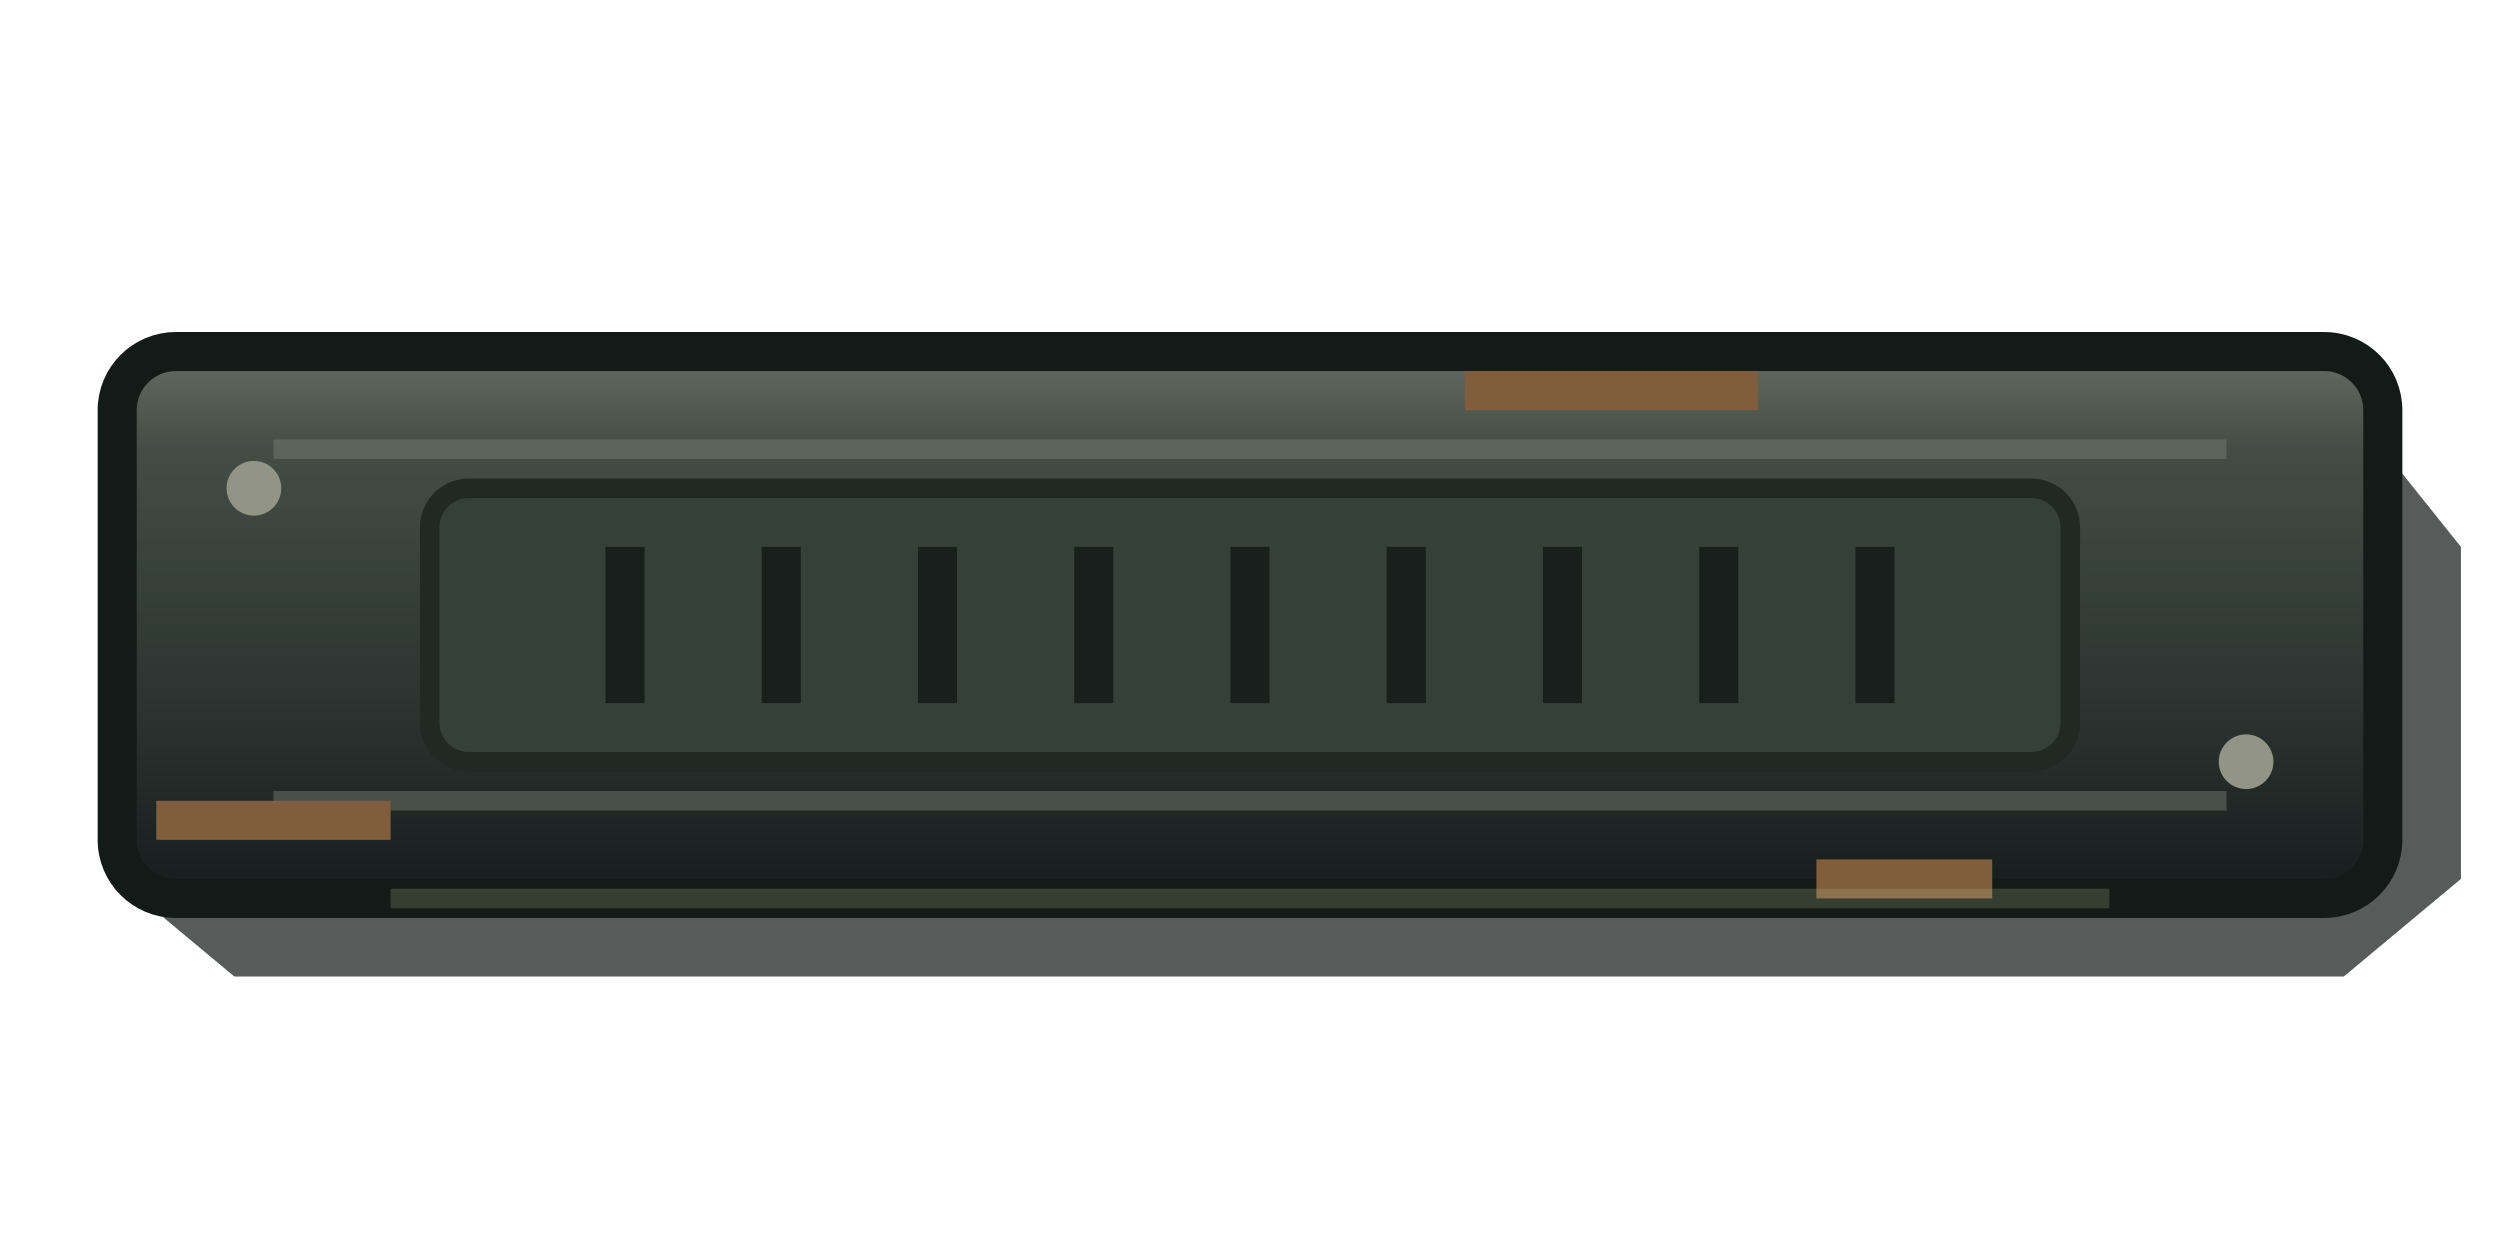
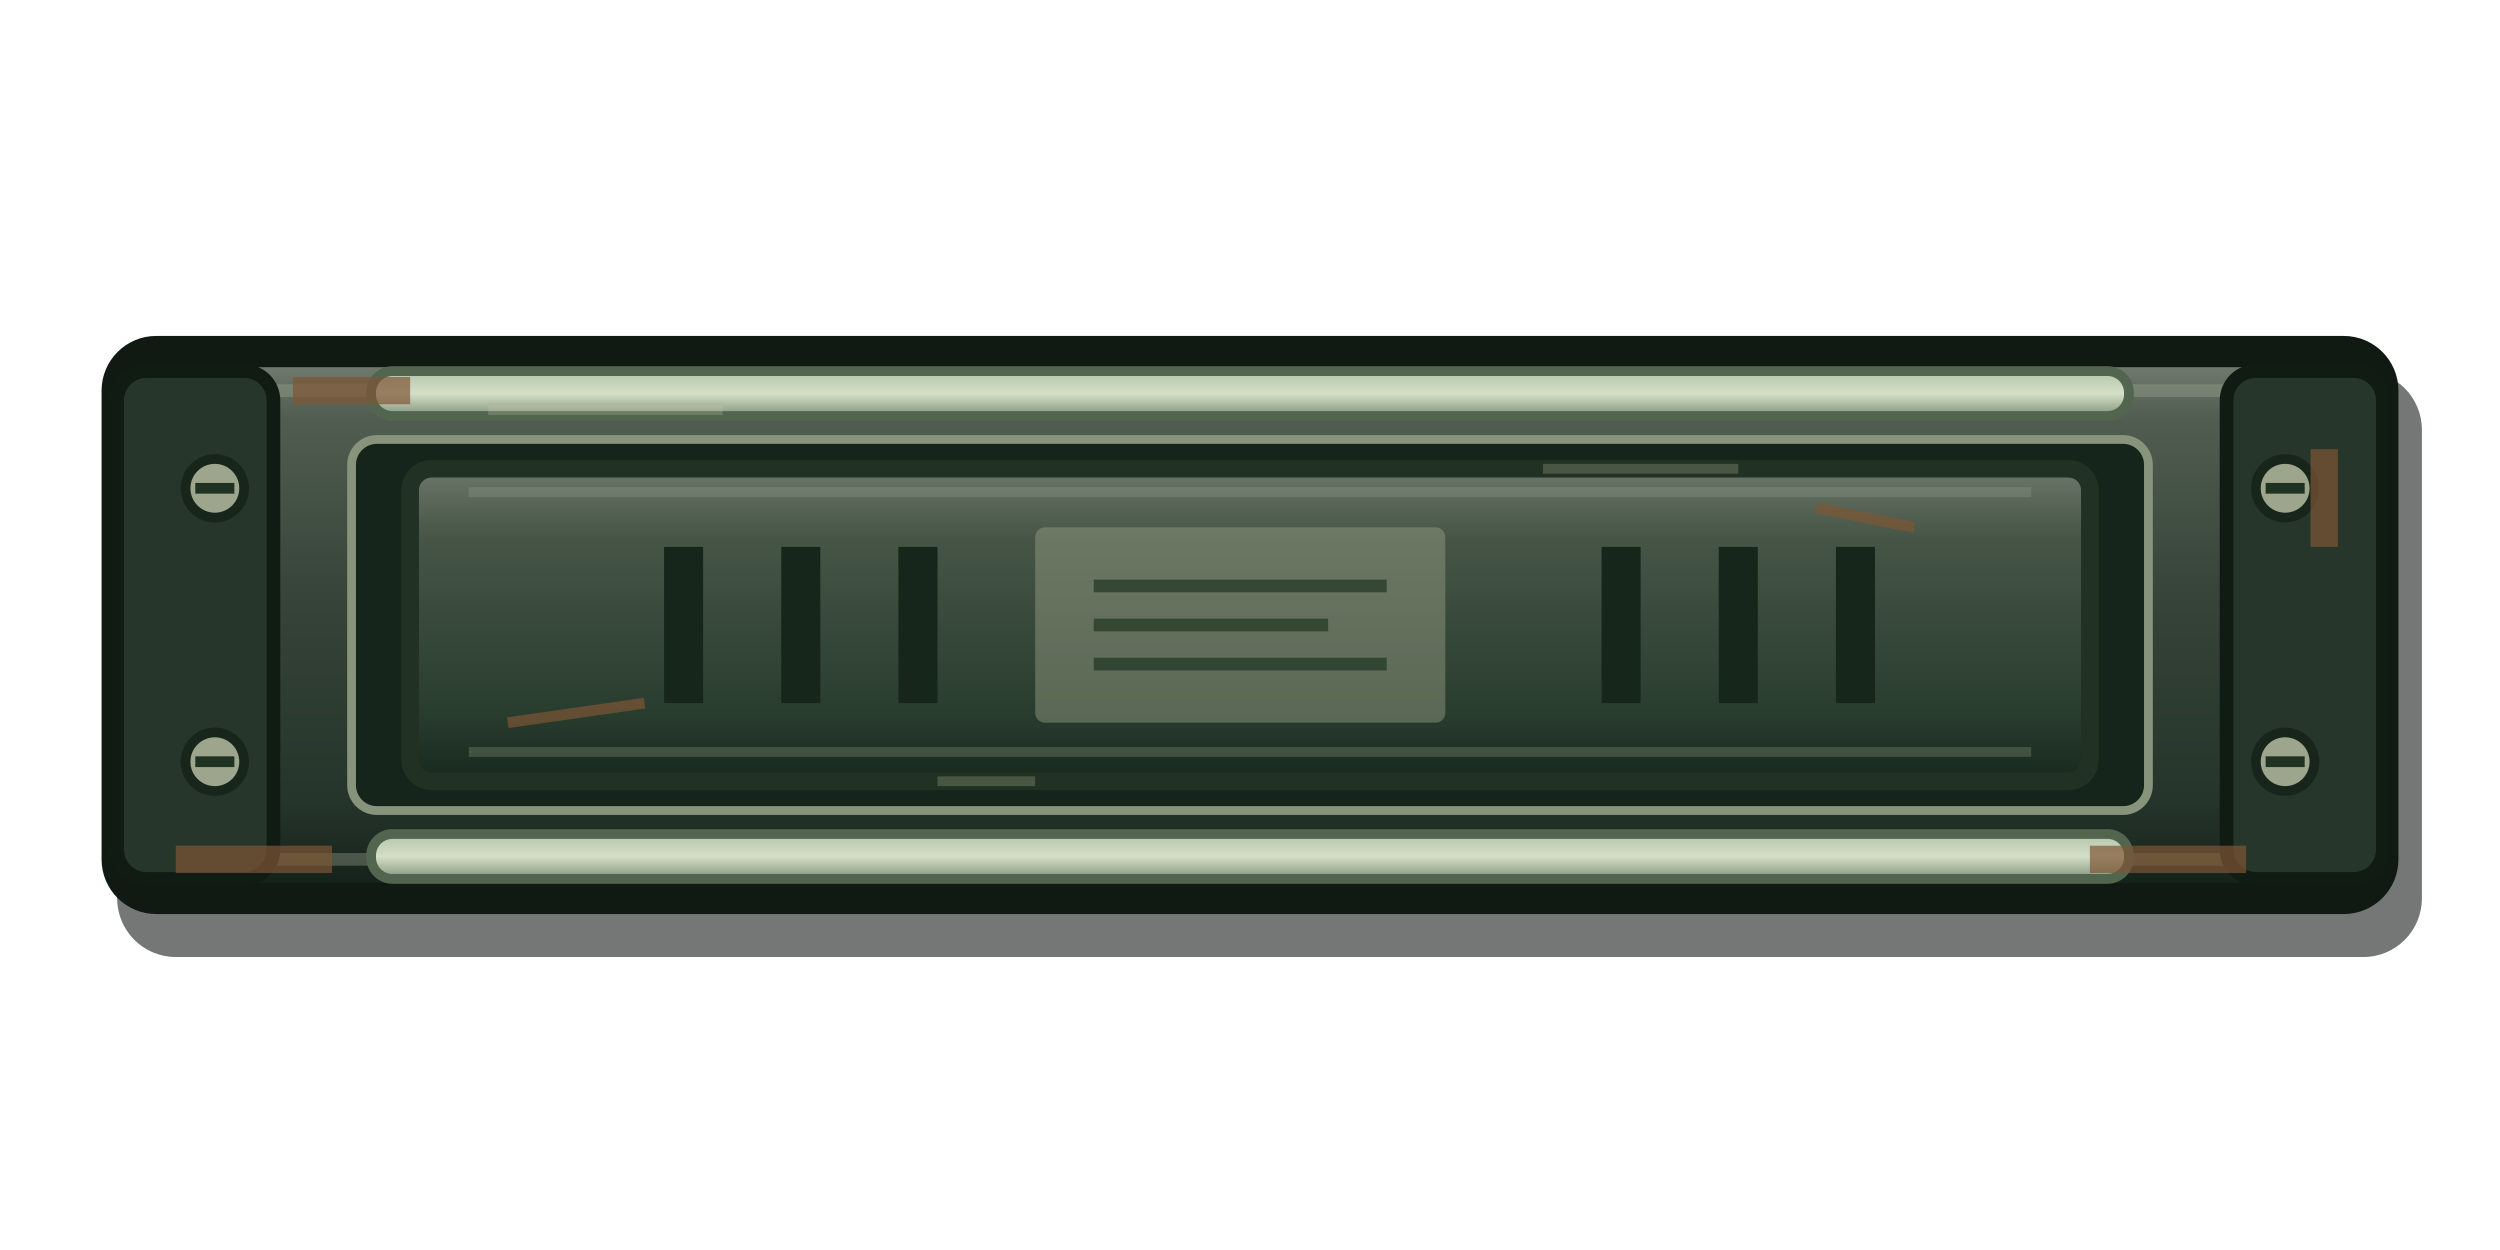
<svg xmlns="http://www.w3.org/2000/svg" width="128" height="64" viewBox="-64 -32 128 64">
  <defs>
-     <linearGradient id="steel" x2="0" y2="1">
-       <stop stop-color="#626c61" />
-       <stop offset=".18" stop-color="#434d45" />
-       <stop offset=".7" stop-color="#28312e" />
-       <stop offset="1" stop-color="#151d1c" />
+     <linearGradient id="steel" x1="0" y1="0" x2="0" y2="1">
+       <stop stop-color="#788176" />
+       <stop offset=".12" stop-color="#515d51" />
+       <stop offset=".46" stop-color="#354338" />
+       <stop offset=".82" stop-color="#26352b" />
+       <stop offset="1" stop-color="#121f18" />
+     </linearGradient>
+     <linearGradient id="cover" x1="0" y1="0" x2="0" y2="1">
+       <stop stop-color="#6b7769" />
+       <stop offset=".22" stop-color="#465546" />
+       <stop offset=".78" stop-color="#293d2f" />
+       <stop offset="1" stop-color="#18281d" />
+     </linearGradient>
+     <linearGradient id="tube" x1="0" y1="0" x2="0" y2="1">
+       <stop stop-color="#b2c5ac" />
+       <stop offset=".5" stop-color="#d5dfc6" />
+       <stop offset="1" stop-color="#82947d" />
    </linearGradient>
  </defs>
-   <path d="M-56-12H56L60-7V10L54 15H-54L-60 10V-7Z" fill="#101716" opacity=".7" transform="translate(2 3)" />
-   <rect x="-58" y="-14" width="116" height="28" rx="3" fill="url(#steel)" stroke="#131b19" stroke-width="2" />
-   <path d="M-50-9H50M-50 9H50" stroke="#778073" stroke-width="1" opacity=".45" />
-   <rect x="-42" y="-7" width="84" height="14" rx="2" fill="#354038" stroke="#202923" />
-   <g stroke="#17201c" stroke-width="2">
-     <path d="M-32-4v8m8-8v8m8-8v8m8-8v8m8-8v8m8-8v8m8-8v8m8-8v8m8-8v8" />
+   <rect x="-58" y="-13" width="118" height="30" rx="3" fill="#020705" opacity=".55" />
+   <rect x="-58" y="-14" width="116" height="28" rx="2" fill="url(#steel)" stroke="#101a13" stroke-width="1.6" />
+   <path d="M-55-12H55M-55 12H55" stroke="#a4ac96" stroke-width=".65" opacity=".35" />
+   <g fill="url(#tube)" stroke="#52664f" stroke-width=".5">
+     <rect x="-45" y="-13" width="90" height="2.3" rx="1.1" />
+     <rect x="-45" y="10.7" width="90" height="2.3" rx="1.1" />
  </g>
-   <g fill="#929485">
-     <circle cx="-51" cy="-7" r="1.4" />
-     <circle cx="51" cy="7" r="1.4" />
+   <rect x="-46" y="-9.5" width="92" height="19" rx="1.3" fill="#15251b" stroke="#88937c" stroke-width=".45" />
+   <rect x="-43" y="-8" width="86" height="16" rx="1.1" fill="url(#cover)" stroke="#213224" stroke-width=".9" />
+   <path d="M-40-6.8H40M-40 6.5H40" stroke="#9aa58d" stroke-width=".5" opacity=".28" />
+   <g fill="#17261b">
+     <path d="M-30-4h2v8h-2zM-24-4h2v8h-2zM-18-4h2v8h-2zM18-4h2v8h-2zM24-4h2v8h-2zM30-4h2v8h-2z" />
  </g>
-   <path d="M-56 10h12m55-22h15m3 25h9" stroke="#805d3d" stroke-width="2" />
-   <path d="M-44 14H44" stroke="#b3ba89" opacity=".22" stroke-width="1" />
+   <rect x="-11" y="-5" width="21" height="10" rx=".5" fill="#a4aa8e" opacity=".4" />
+   <g stroke="#273d29" stroke-width=".65" opacity=".8">
+     <path d="M-8-2H7M-8 0H4M-8 2H7" />
+   </g>
+   <g fill="#27362b" stroke="#101b13" stroke-width=".7">
+     <rect x="-58" y="-13" width="8" height="26" rx="1.5" />
+     <rect x="50" y="-13" width="8" height="26" rx="1.5" />
+   </g>
+   <g fill="#9da68d" stroke="#18251a" stroke-width=".5">
+     <circle cx="-53" cy="-7" r="1.5" />
+     <circle cx="-53" cy="7" r="1.5" />
+     <circle cx="53" cy="-7" r="1.5" />
+     <circle cx="53" cy="7" r="1.5" />
+   </g>
+   <g stroke="#203222" stroke-width=".55">
+     <path d="M-54-7h2M-54 7h2M52-7h2M52 7h2" />
+   </g>
+   <g stroke="#7e5635" fill="none" opacity=".7">
+     <path d="M-55 12h8m-2-24h6M43 12h8M55-9v5" stroke-width="1.4" />
+     <path d="M-38 5l7-1M29-6l5 1" stroke-width=".55" />
+   </g>
+   <path d="M-16 8h5M15-8h10M-39-11h12" stroke="#c5c9a8" stroke-width=".5" opacity=".24" />
</svg>
